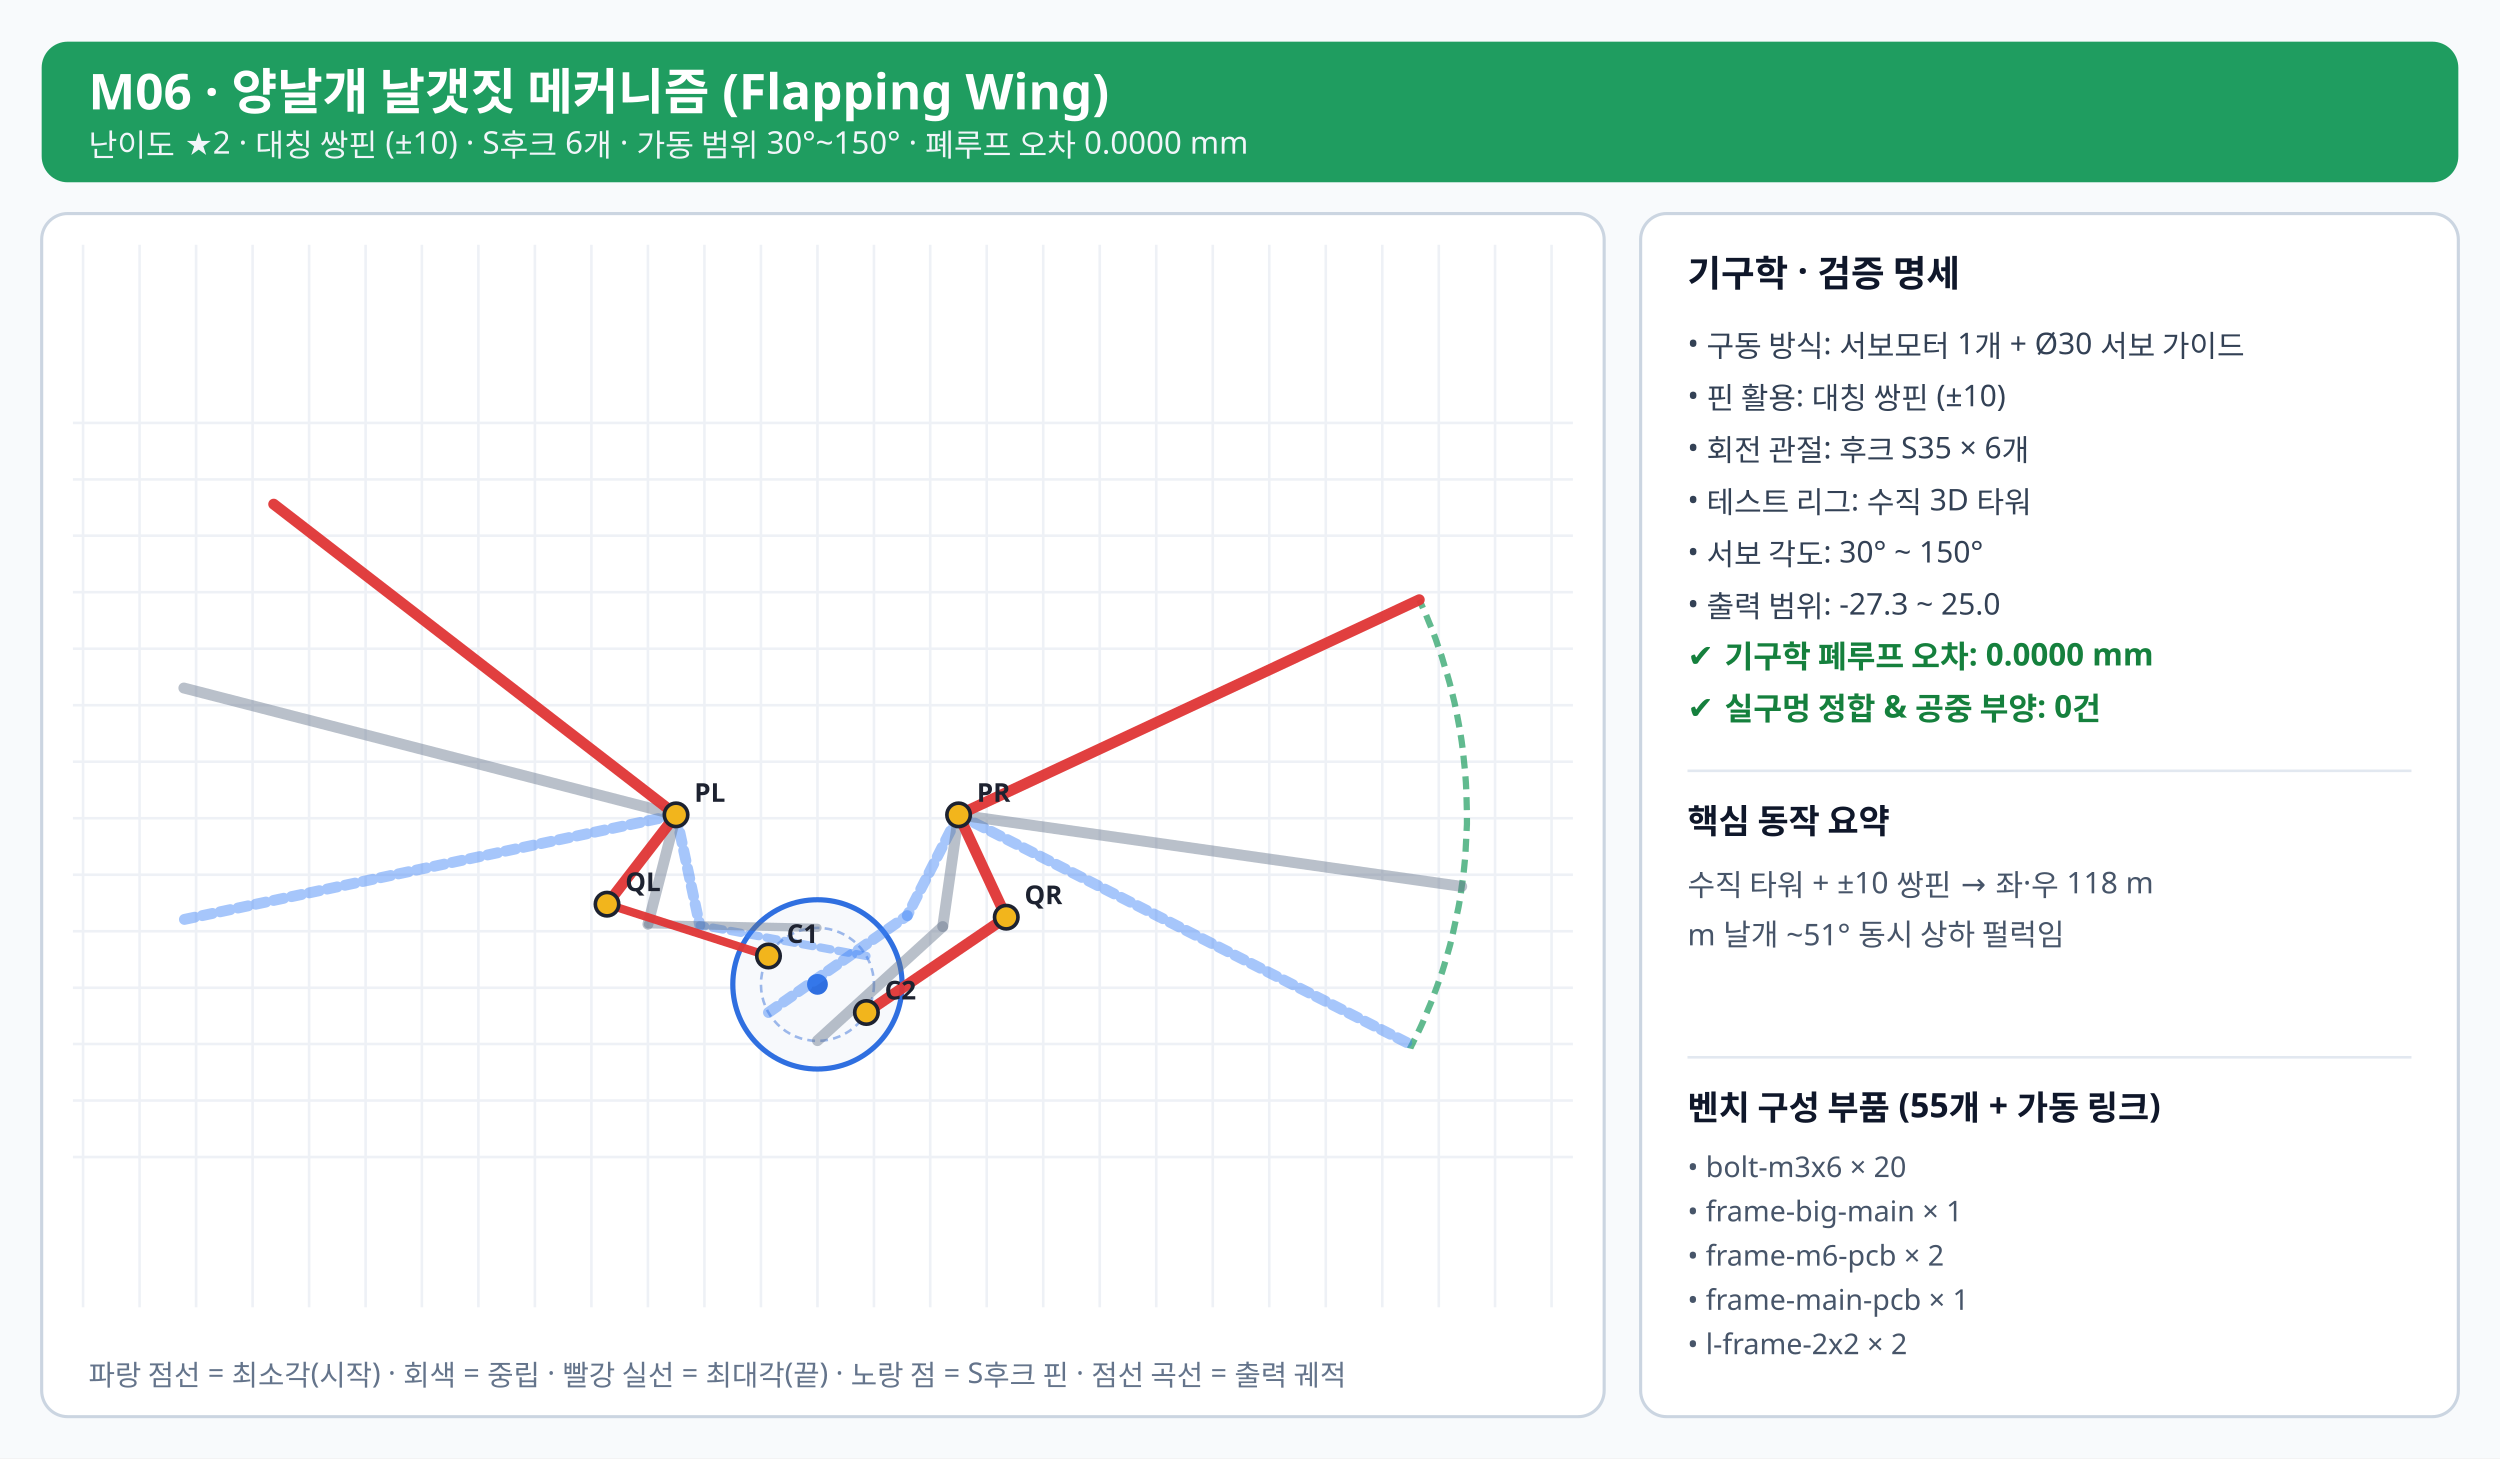
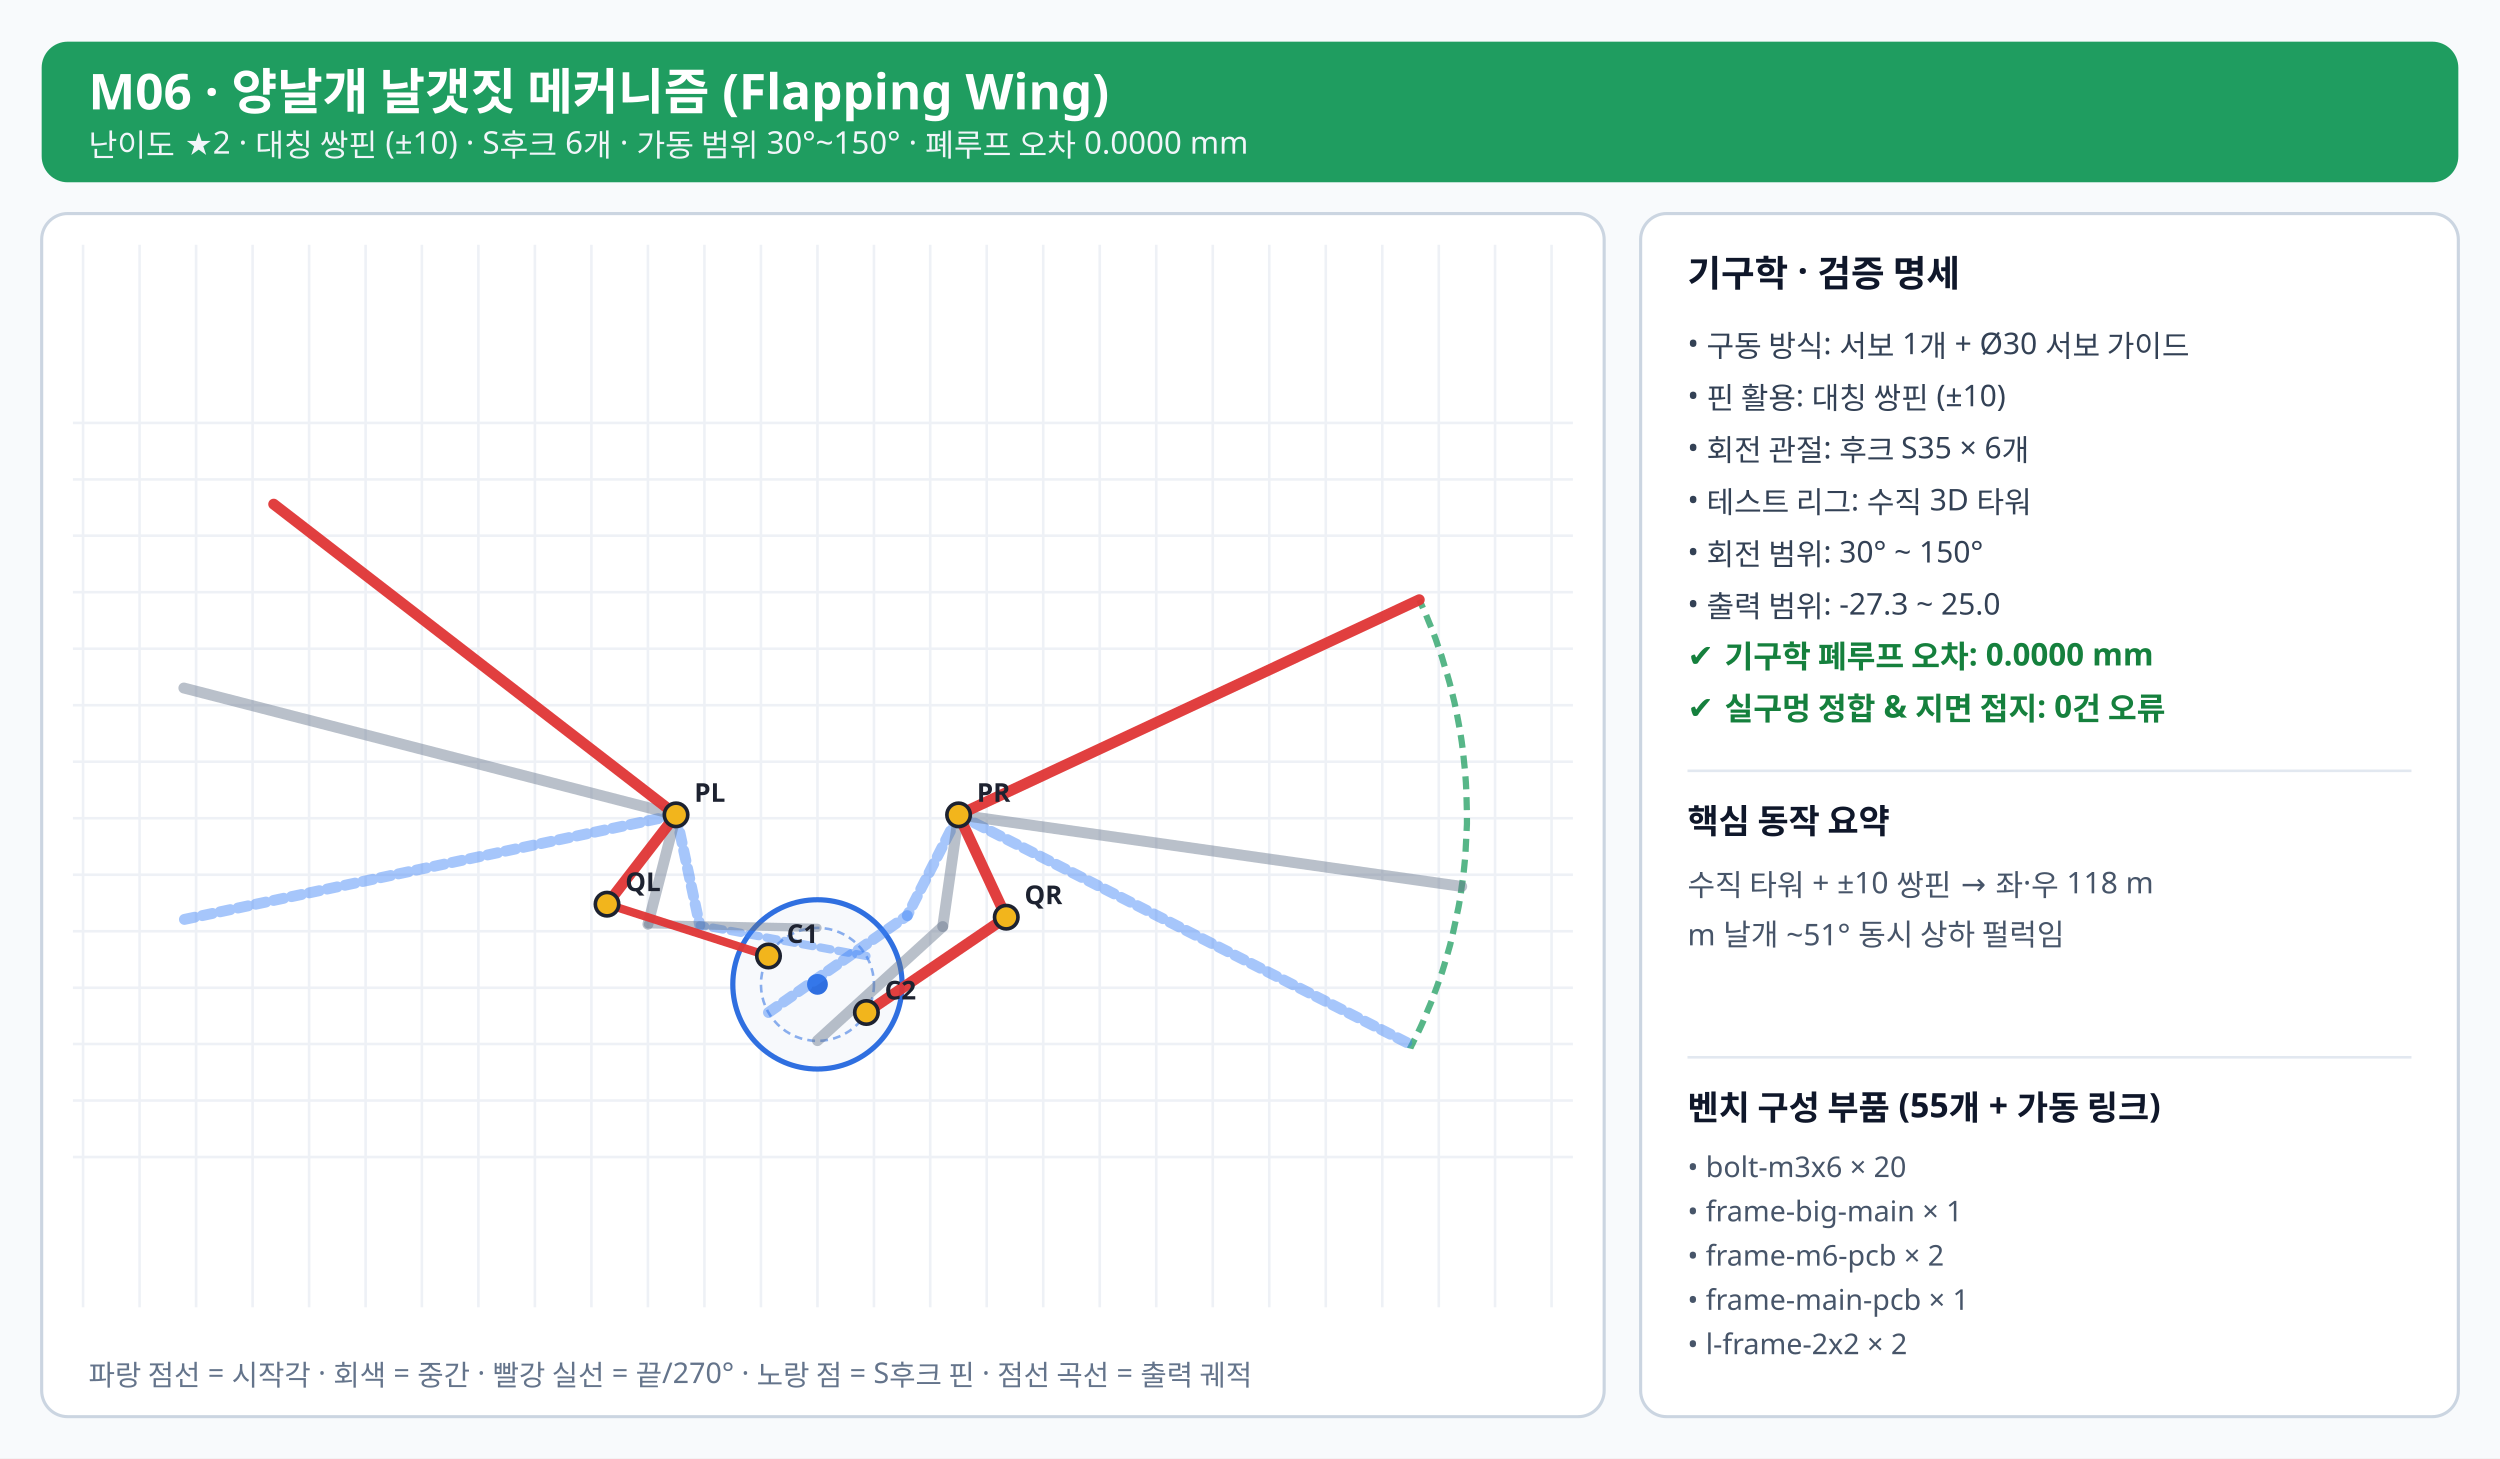
<svg xmlns="http://www.w3.org/2000/svg" viewBox="0 0 960 560" font-family="Pretendard,Apple SD Gothic Neo,sans-serif">
  <rect width="960" height="560" fill="#f8fafc" />
  <rect x="16" y="16" width="928" height="54" rx="10" fill="#1f9d60" />
  <text x="34" y="42" fill="#fff" font-size="19" font-weight="800">M06 · 양날개 날갯짓 메커니즘 (Flapping Wing)</text>
  <text x="34" y="60" fill="#f1f5f9" font-size="12">난이도 ★2 · 대칭 쌍핀 (±10) · S후크 6개 · 가동 범위 30°~150° · 폐루프 오차 0.0000 mm</text>
  <rect x="16" y="82" width="600" height="462" rx="10" fill="#fff" stroke="#cbd5e1" stroke-width="1.2" />
  <line x1="31.9" y1="94" x2="31.9" y2="502" stroke="#eef1f6" stroke-width="1" />
  <line x1="53.6" y1="94" x2="53.6" y2="502" stroke="#eef1f6" stroke-width="1" />
  <line x1="75.3" y1="94" x2="75.3" y2="502" stroke="#eef1f6" stroke-width="1" />
  <line x1="97.0" y1="94" x2="97.0" y2="502" stroke="#eef1f6" stroke-width="1" />
  <line x1="118.7" y1="94" x2="118.7" y2="502" stroke="#eef1f6" stroke-width="1" />
  <line x1="140.4" y1="94" x2="140.4" y2="502" stroke="#eef1f6" stroke-width="1" />
  <line x1="162.0" y1="94" x2="162.0" y2="502" stroke="#eef1f6" stroke-width="1" />
  <line x1="183.7" y1="94" x2="183.7" y2="502" stroke="#eef1f6" stroke-width="1" />
  <line x1="205.4" y1="94" x2="205.4" y2="502" stroke="#eef1f6" stroke-width="1" />
  <line x1="227.1" y1="94" x2="227.1" y2="502" stroke="#eef1f6" stroke-width="1" />
  <line x1="248.8" y1="94" x2="248.8" y2="502" stroke="#eef1f6" stroke-width="1" />
  <line x1="270.5" y1="94" x2="270.5" y2="502" stroke="#eef1f6" stroke-width="1" />
  <line x1="292.2" y1="94" x2="292.2" y2="502" stroke="#eef1f6" stroke-width="1" />
  <line x1="313.9" y1="94" x2="313.9" y2="502" stroke="#eef1f6" stroke-width="1" />
  <line x1="335.6" y1="94" x2="335.6" y2="502" stroke="#eef1f6" stroke-width="1" />
  <line x1="357.2" y1="94" x2="357.2" y2="502" stroke="#eef1f6" stroke-width="1" />
  <line x1="378.9" y1="94" x2="378.9" y2="502" stroke="#eef1f6" stroke-width="1" />
  <line x1="400.6" y1="94" x2="400.6" y2="502" stroke="#eef1f6" stroke-width="1" />
  <line x1="422.3" y1="94" x2="422.3" y2="502" stroke="#eef1f6" stroke-width="1" />
  <line x1="444.0" y1="94" x2="444.0" y2="502" stroke="#eef1f6" stroke-width="1" />
  <line x1="465.7" y1="94" x2="465.7" y2="502" stroke="#eef1f6" stroke-width="1" />
  <line x1="487.4" y1="94" x2="487.4" y2="502" stroke="#eef1f6" stroke-width="1" />
  <line x1="509.1" y1="94" x2="509.1" y2="502" stroke="#eef1f6" stroke-width="1" />
  <line x1="530.8" y1="94" x2="530.8" y2="502" stroke="#eef1f6" stroke-width="1" />
  <line x1="552.5" y1="94" x2="552.5" y2="502" stroke="#eef1f6" stroke-width="1" />
  <line x1="574.1" y1="94" x2="574.1" y2="502" stroke="#eef1f6" stroke-width="1" />
  <line x1="595.8" y1="94" x2="595.8" y2="502" stroke="#eef1f6" stroke-width="1" />
  <line x1="28" y1="444.3" x2="604" y2="444.3" stroke="#eef1f6" stroke-width="1" />
  <line x1="28" y1="422.6" x2="604" y2="422.6" stroke="#eef1f6" stroke-width="1" />
  <line x1="28" y1="400.9" x2="604" y2="400.9" stroke="#eef1f6" stroke-width="1" />
  <line x1="28" y1="379.3" x2="604" y2="379.3" stroke="#eef1f6" stroke-width="1" />
  <line x1="28" y1="357.6" x2="604" y2="357.6" stroke="#eef1f6" stroke-width="1" />
  <line x1="28" y1="335.9" x2="604" y2="335.9" stroke="#eef1f6" stroke-width="1" />
  <line x1="28" y1="314.2" x2="604" y2="314.2" stroke="#eef1f6" stroke-width="1" />
  <line x1="28" y1="292.5" x2="604" y2="292.5" stroke="#eef1f6" stroke-width="1" />
  <line x1="28" y1="270.8" x2="604" y2="270.8" stroke="#eef1f6" stroke-width="1" />
  <line x1="28" y1="249.1" x2="604" y2="249.1" stroke="#eef1f6" stroke-width="1" />
  <line x1="28" y1="227.4" x2="604" y2="227.4" stroke="#eef1f6" stroke-width="1" />
  <line x1="28" y1="205.7" x2="604" y2="205.7" stroke="#eef1f6" stroke-width="1" />
  <line x1="28" y1="184.1" x2="604" y2="184.1" stroke="#eef1f6" stroke-width="1" />
  <line x1="28" y1="162.4" x2="604" y2="162.4" stroke="#eef1f6" stroke-width="1" />
  <circle cx="313.9" cy="378.0" r="32.5" fill="#f7f9fc" stroke="#2f6fe0" stroke-width="2.0" />
-   <circle cx="313.9" cy="378.0" r="21.7" fill="none" stroke="#9bb7ea" stroke-width="1" stroke-dasharray="3 2" />
+   <circle cx="313.9" cy="378.0" r="21.7" fill="none" stroke="#2f6fe0" stroke-width="1" stroke-opacity="0.55" stroke-dasharray="3 2" />
  <circle cx="313.9" cy="378.0" r="4" fill="#2f6fe0" />
-   <polyline points="542.1,401.3 541.9,401.8 541.7,402.2 541.6,402.4 541.6,402.4 541.6,402.3 541.8,402.0 542.0,401.5 542.4,400.8 542.8,399.9 543.4,398.8 544.0,397.5 544.8,395.9 545.6,394.2 546.5,392.2 547.4,390.0 548.4,387.6 549.5,385.0 550.5,382.3 551.6,379.4 552.7,376.3 553.8,373.2 554.8,369.9 555.8,366.5 556.8,363.0 557.7,359.4 558.5,355.7 559.3,352.0 560.1,348.2 560.8,344.3 561.3,340.4 561.9,336.5 562.3,332.5 562.7,328.5 562.9,324.5 563.1,320.5 563.3,316.5 563.3,312.5 563.2,308.5 563.1,304.5 562.9,300.5 562.6,296.5 562.2,292.6 561.8,288.7 561.3,284.8 560.7,280.9 560.0,277.1 559.3,273.4 558.5,269.7 557.6,266.0 556.7,262.4 555.7,258.9 554.6,255.4 553.6,252.0 552.4,248.7 551.3,245.4 550.1,242.2 548.8,239.1 547.6,236.1 546.3,233.2 545.0,230.3" fill="none" stroke="#1f9d60" stroke-width="2.4" stroke-opacity="0.7" stroke-dasharray="5 3" />
+   <polyline points="542.1,401.3 541.9,401.8 541.7,402.2 541.6,402.4 541.6,402.4 541.6,402.3 541.8,402.0 542.0,401.5 542.4,400.8 542.8,399.9 543.4,398.8 544.0,397.5 544.8,395.9 545.6,394.2 546.5,392.2 547.4,390.0 548.4,387.6 549.5,385.0 550.5,382.3 551.6,379.4 552.7,376.3 553.8,373.2 554.8,369.9 555.8,366.5 556.8,363.0 557.7,359.4 558.5,355.7 559.3,352.0 560.1,348.2 560.8,344.3 561.3,340.4 561.9,336.5 562.3,332.5 562.7,328.5 562.9,324.5 563.1,320.5 563.3,316.5 563.3,312.5 563.2,308.5 563.1,304.5 562.9,300.5 562.6,296.5 562.2,292.6 561.8,288.7 561.3,284.8 560.7,280.9 560.0,277.1 559.3,273.4 558.5,269.7 557.6,266.0 556.7,262.4 555.7,258.9 554.6,255.4 553.6,252.0 552.4,248.7 551.3,245.4 550.1,242.2 548.8,239.1 547.6,236.1 546.3,233.2 545.0,230.3" fill="none" stroke="#1f9d60" stroke-width="2.4" stroke-opacity="0.75" stroke-dasharray="5 3" />
  <line x1="332.7" y1="367.1" x2="268.7" y2="355.3" stroke="#3b82f6" stroke-width="3.2" stroke-linecap="round" stroke-opacity="0.45" stroke-dasharray="4 3" />
  <line x1="295.1" y1="388.8" x2="348.4" y2="351.6" stroke="#3b82f6" stroke-width="4.2" stroke-linecap="round" stroke-opacity="0.45" stroke-dasharray="4 3" />
  <line x1="259.6" y1="312.9" x2="268.7" y2="355.3" stroke="#3b82f6" stroke-width="4.2" stroke-linecap="round" stroke-opacity="0.45" stroke-dasharray="4 3" />
  <line x1="368.1" y1="312.9" x2="348.4" y2="351.6" stroke="#3b82f6" stroke-width="4.2" stroke-linecap="round" stroke-opacity="0.45" stroke-dasharray="4 3" />
  <line x1="259.6" y1="312.9" x2="68.7" y2="353.5" stroke="#3b82f6" stroke-width="4.2" stroke-linecap="round" stroke-opacity="0.45" stroke-dasharray="4 3" />
  <line x1="368.1" y1="312.9" x2="542.1" y2="401.3" stroke="#3b82f6" stroke-width="4.2" stroke-linecap="round" stroke-opacity="0.45" stroke-dasharray="4 3" />
  <line x1="313.9" y1="356.3" x2="248.8" y2="354.9" stroke="#64748b" stroke-width="3.2" stroke-linecap="round" stroke-opacity="0.45" />
  <line x1="313.9" y1="399.6" x2="362.0" y2="355.8" stroke="#64748b" stroke-width="4.2" stroke-linecap="round" stroke-opacity="0.45" />
  <line x1="259.6" y1="312.9" x2="248.8" y2="354.9" stroke="#64748b" stroke-width="4.2" stroke-linecap="round" stroke-opacity="0.45" />
  <line x1="368.1" y1="312.9" x2="362.0" y2="355.8" stroke="#64748b" stroke-width="4.2" stroke-linecap="round" stroke-opacity="0.45" />
  <line x1="259.6" y1="312.9" x2="70.6" y2="264.2" stroke="#64748b" stroke-width="4.2" stroke-linecap="round" stroke-opacity="0.45" />
  <line x1="368.1" y1="312.9" x2="561.3" y2="340.4" stroke="#64748b" stroke-width="4.2" stroke-linecap="round" stroke-opacity="0.45" />
  <line x1="295.1" y1="367.1" x2="233.1" y2="347.2" stroke="#e03636" stroke-width="3.2" stroke-linecap="round" stroke-opacity="0.95" />
  <line x1="332.7" y1="388.8" x2="386.4" y2="352.2" stroke="#e03636" stroke-width="4.2" stroke-linecap="round" stroke-opacity="0.95" />
  <line x1="259.6" y1="312.9" x2="233.1" y2="347.2" stroke="#e03636" stroke-width="4.2" stroke-linecap="round" stroke-opacity="0.95" />
  <line x1="368.1" y1="312.9" x2="386.4" y2="352.2" stroke="#e03636" stroke-width="4.2" stroke-linecap="round" stroke-opacity="0.95" />
  <line x1="259.6" y1="312.9" x2="105.1" y2="193.6" stroke="#e03636" stroke-width="4.2" stroke-linecap="round" stroke-opacity="0.95" />
  <line x1="368.1" y1="312.9" x2="545.0" y2="230.3" stroke="#e03636" stroke-width="4.2" stroke-linecap="round" stroke-opacity="0.95" />
  <circle cx="295.1" cy="367.1" r="4.5" fill="#f2b51c" stroke="#1d2230" stroke-width="1.4" />
  <text x="302.1" y="362.1" font-size="10" font-weight="700" fill="#1d2230">C1</text>
  <circle cx="332.7" cy="388.8" r="4.5" fill="#f2b51c" stroke="#1d2230" stroke-width="1.4" />
  <text x="339.7" y="383.8" font-size="10" font-weight="700" fill="#1d2230">C2</text>
  <circle cx="233.1" cy="347.2" r="4.5" fill="#f2b51c" stroke="#1d2230" stroke-width="1.4" />
  <text x="240.1" y="342.2" font-size="10" font-weight="700" fill="#1d2230">QL</text>
  <circle cx="386.4" cy="352.2" r="4.5" fill="#f2b51c" stroke="#1d2230" stroke-width="1.4" />
  <text x="393.4" y="347.2" font-size="10" font-weight="700" fill="#1d2230">QR</text>
  <circle cx="259.6" cy="312.9" r="4.5" fill="#f2b51c" stroke="#1d2230" stroke-width="1.4" />
  <text x="266.6" y="307.9" font-size="10" font-weight="700" fill="#1d2230">PL</text>
  <circle cx="368.1" cy="312.9" r="4.5" fill="#f2b51c" stroke="#1d2230" stroke-width="1.4" />
  <text x="375.1" y="307.9" font-size="10" font-weight="700" fill="#1d2230">PR</text>
-   <text x="34" y="532" fill="#64748b" font-size="11">파랑 점선 = 최소각(시작) · 회색 = 중립 · 빨강 실선 = 최대각(끝) · 노랑 점 = S후크 핀 · 점선 곡선 = 출력 궤적</text>
+   <text x="34" y="532" fill="#64748b" font-size="11">파랑 점선 = 시작각 · 회색 = 중간 · 빨강 실선 = 끝/270° · 노랑 점 = S후크 핀 · 점선 곡선 = 출력 궤적</text>
  <rect x="630" y="82" width="314" height="462" rx="10" fill="#fff" stroke="#cbd5e1" stroke-width="1.2" />
  <text x="648" y="110" fill="#0f172a" font-size="14" font-weight="800">기구학 · 검증 명세</text>
-   <text x="648" y="136" fill="#334155" font-size="11.5">• 구동 방식: 서보모터 1개 + Ø30 서보 가이드</text>
+   <text x="648" y="136" fill="#334155" font-size="11.5">• 구동 방식: 서보 1개 + Ø30 서보 가이드</text>
  <text x="648" y="156" fill="#334155" font-size="11.5">• 핀 활용: 대칭 쌍핀 (±10)</text>
  <text x="648" y="176" fill="#334155" font-size="11.5">• 회전 관절: 후크 S35 × 6개</text>
  <text x="648" y="196" fill="#334155" font-size="11.5">• 테스트 리그: 수직 3D 타워</text>
-   <text x="648" y="216" fill="#334155" font-size="11.5">• 서보 각도: 30° ~ 150°</text>
+   <text x="648" y="216" fill="#334155" font-size="11.5">• 회전 범위: 30° ~ 150°</text>
  <text x="648" y="236" fill="#334155" font-size="11.5">• 출력 범위: -27.3 ~ 25.0</text>
  <text x="648" y="256" fill="#15803d" font-size="12" font-weight="800">✔ 기구학 폐루프 오차: 0.0000 mm</text>
-   <text x="648" y="276" fill="#15803d" font-size="12" font-weight="800">✔ 실구멍 정합 &amp; 공중 부양: 0건</text>
+   <text x="648" y="276" fill="#15803d" font-size="12" font-weight="800">✔ 실구멍 정합 &amp; 지면 접지: 0건 오류</text>
  <line x1="648" y1="296" x2="926" y2="296" stroke="#e2e8f0" />
  <text x="648" y="320" fill="#0f172a" font-size="13" font-weight="800">핵심 동작 요약</text>
  <text x="648" y="344" fill="#475569" font-size="11.5">수직 타워 + ±10 쌍핀 → 좌·우 118 m</text>
  <text x="648" y="363" fill="#475569" font-size="11.5">m 날개 ~51° 동시 상하 펄럭임</text>
  <line x1="648" y1="406" x2="926" y2="406" stroke="#e2e8f0" />
  <text x="648" y="430" fill="#0f172a" font-size="13" font-weight="800">벤치 구성 부품 (55개 + 가동 링크)</text>
  <text x="648" y="452" fill="#475569" font-size="11">• bolt-m3x6 × 20</text>
  <text x="648" y="469" fill="#475569" font-size="11">• frame-big-main × 1</text>
  <text x="648" y="486" fill="#475569" font-size="11">• frame-m6-pcb × 2</text>
  <text x="648" y="503" fill="#475569" font-size="11">• frame-main-pcb × 1</text>
  <text x="648" y="520" fill="#475569" font-size="11">• l-frame-2x2 × 2</text>
</svg>
